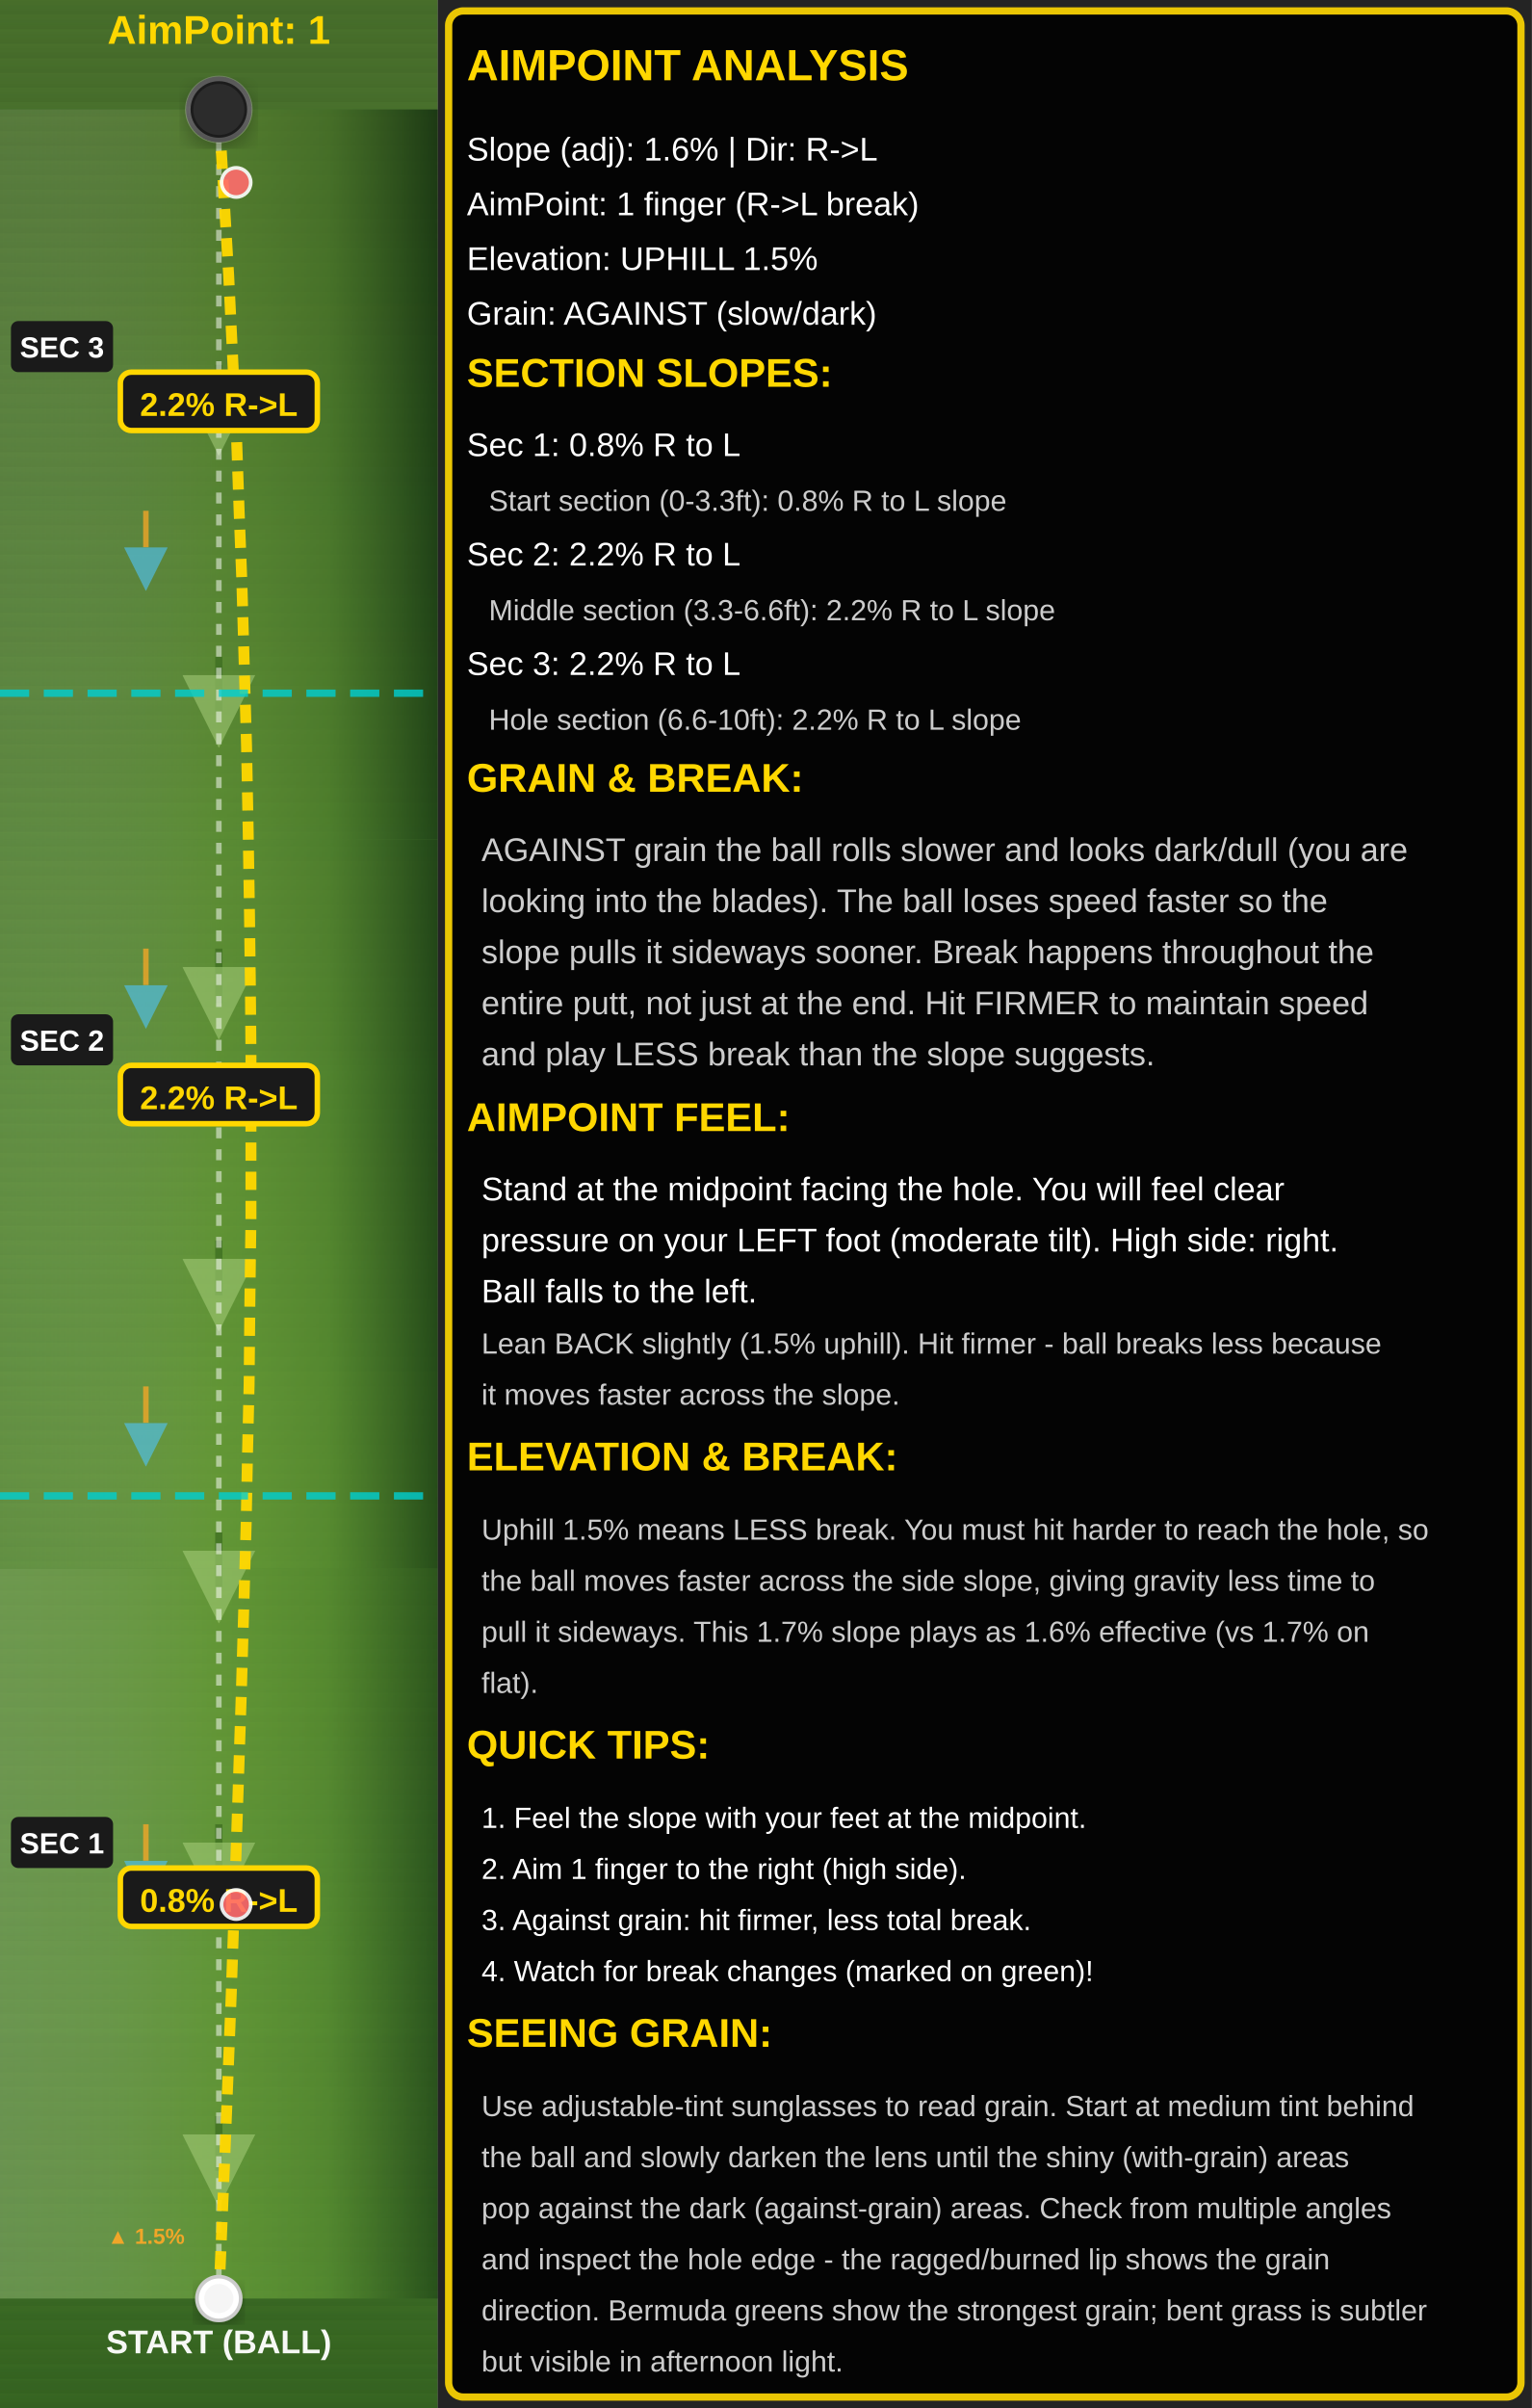
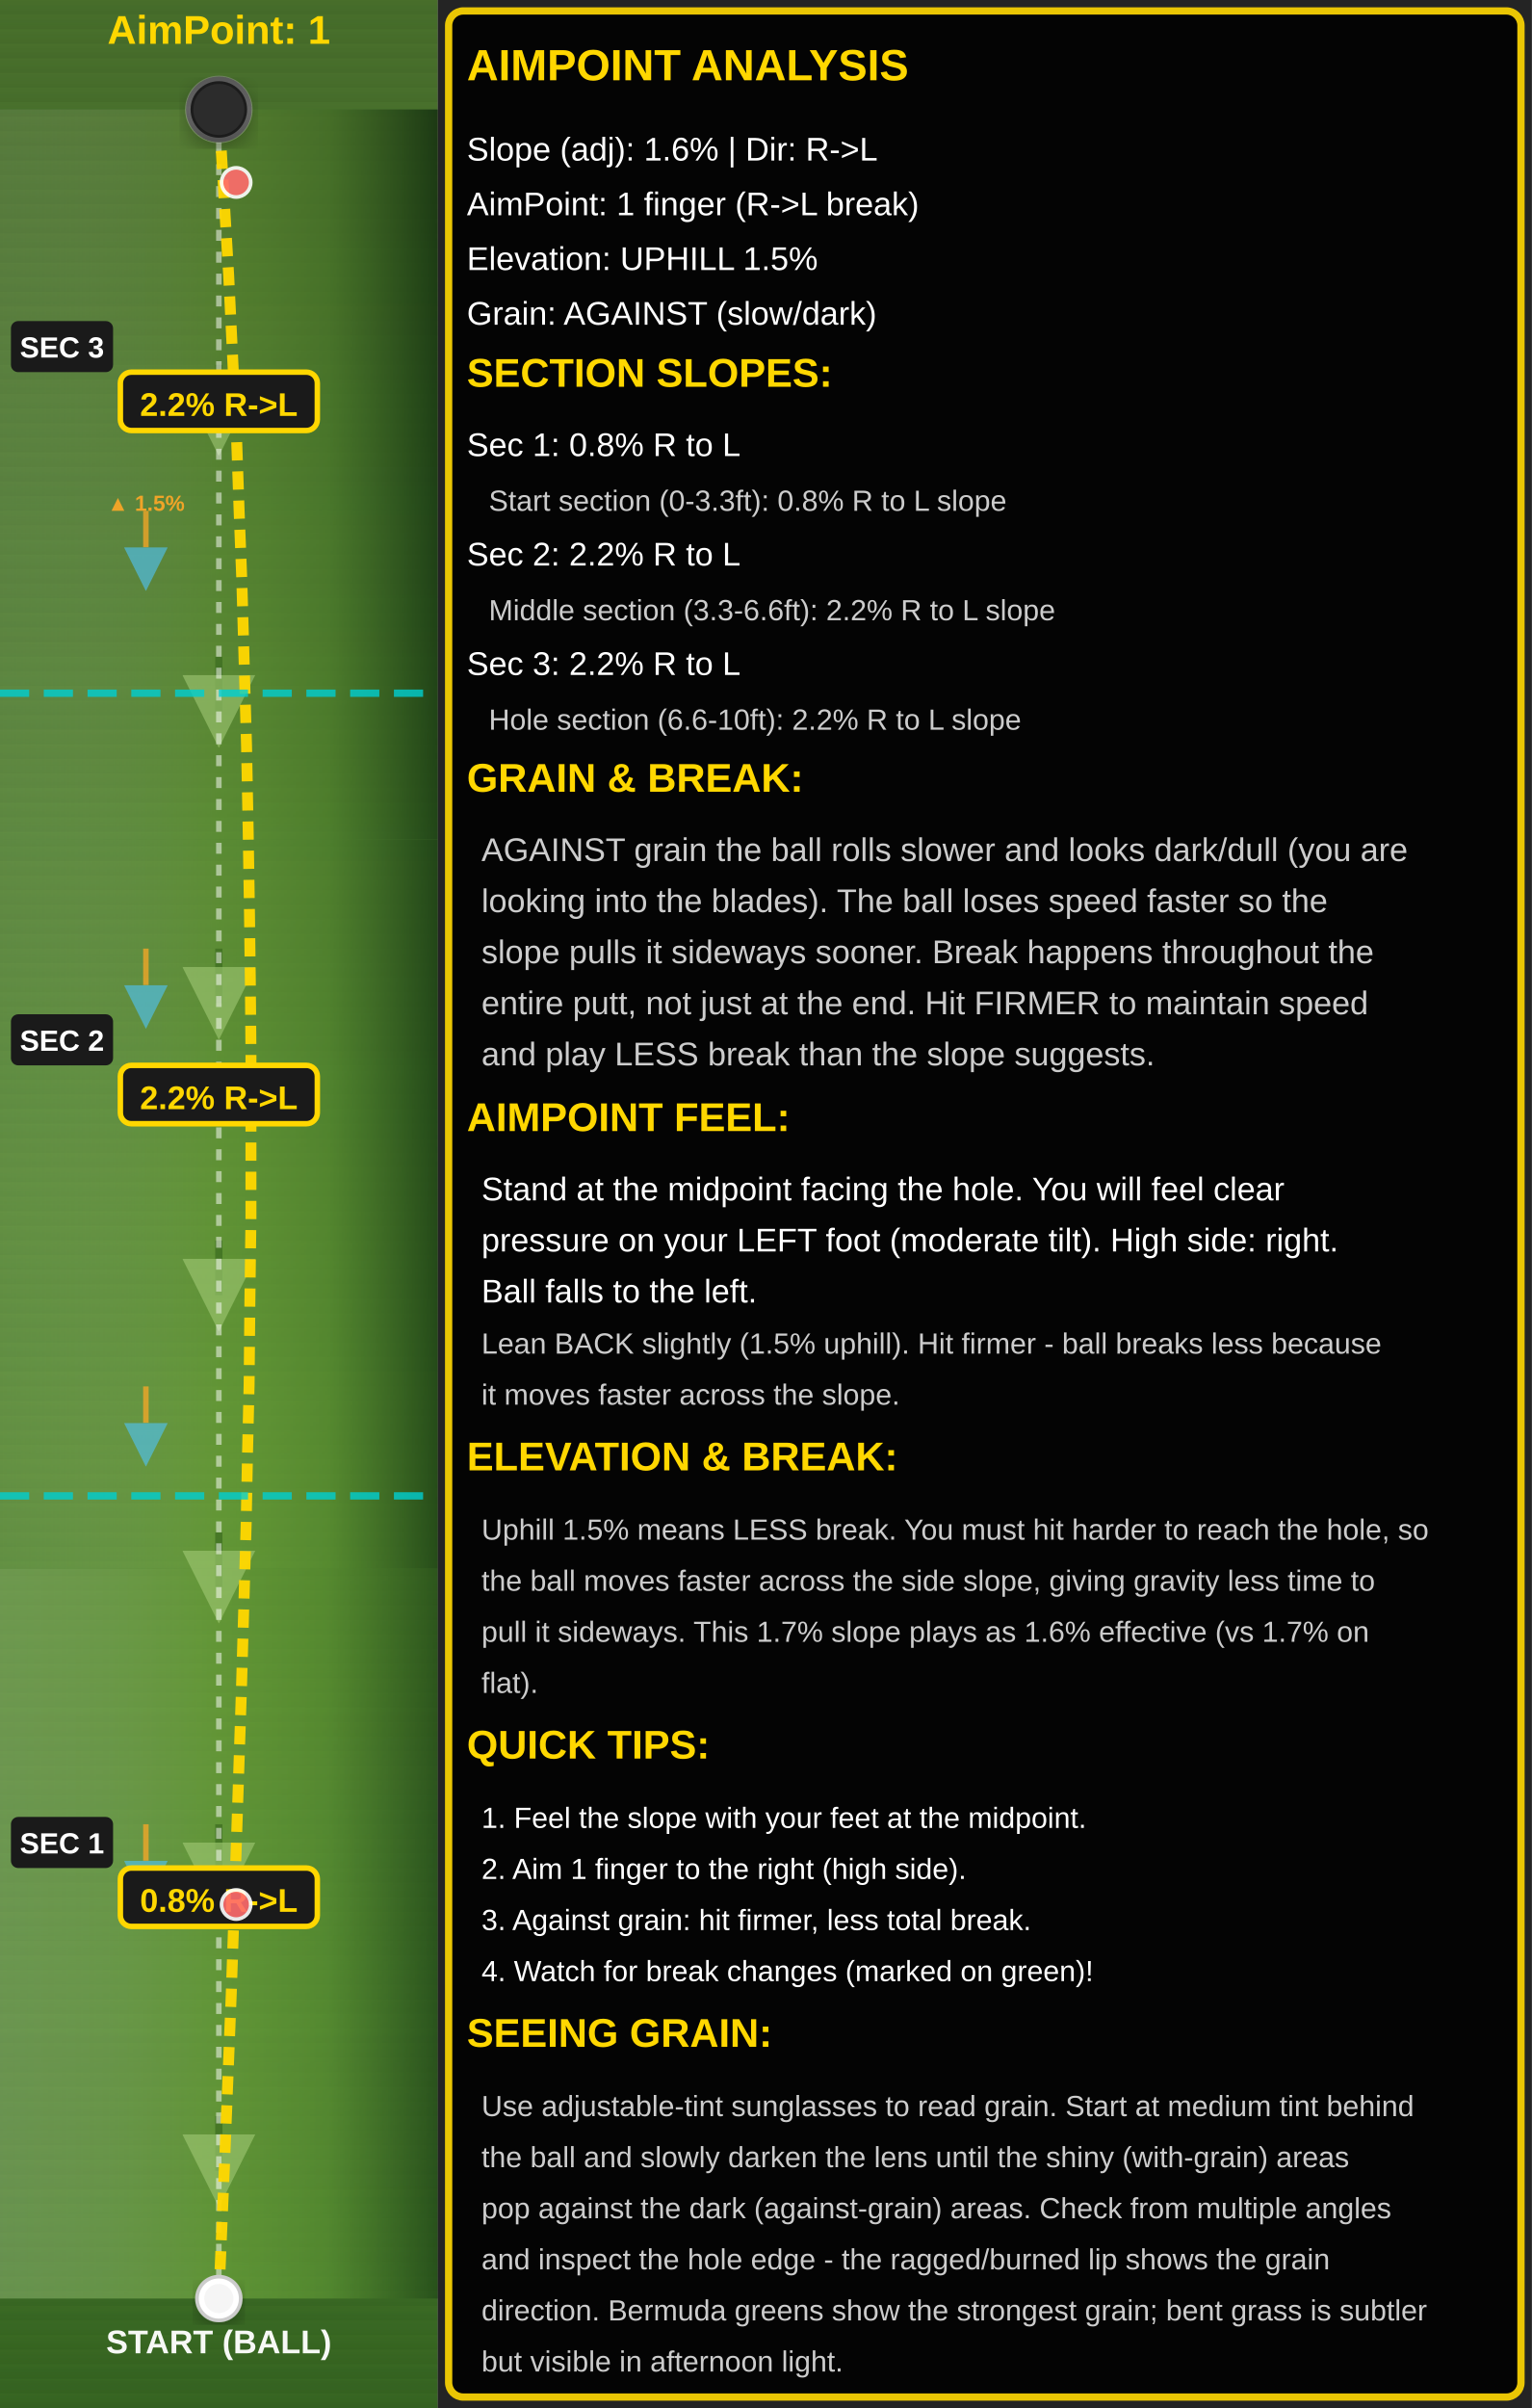
<svg xmlns="http://www.w3.org/2000/svg" width="420" height="660">
  <defs>
    <linearGradient id="baseGreen" x1="0%" y1="0%" x2="0%" y2="100%">
      <stop offset="0%" style="stop-color:#689F38;stop-opacity:1" />
      <stop offset="50%" style="stop-color:#558B2F;stop-opacity:1" />
      <stop offset="100%" style="stop-color:#4A7C27;stop-opacity:1" />
    </linearGradient>
    <linearGradient id="grainGradient" x1="0%" y1="0%" x2="0%" y2="100%">
      <stop offset="0%" style="stop-color:#0D1F0A;stop-opacity:0.7" />
      <stop offset="30%" style="stop-color:#1B3D14;stop-opacity:0.6" />
      <stop offset="60%" style="stop-color:#2E5A1F;stop-opacity:0.45" />
      <stop offset="100%" style="stop-color:#3E7B2F;stop-opacity:0.3" />
    </linearGradient>
    <linearGradient id="elevationGradient" x1="0%" y1="0%" x2="0%" y2="100%">
      <stop offset="0%" style="stop-color:#AED581;stop-opacity:0.22" />
      <stop offset="50%" style="stop-color:#689F38;stop-opacity:0.49" />
      <stop offset="100%" style="stop-color:#1B3D14;stop-opacity:0.75" />
    </linearGradient>
    <linearGradient id="breakGradientSec1" x1="0%" y1="0%" x2="100%" y2="0%">
      <stop offset="0%" style="stop-color:#C5E1A5;stop-opacity:0.41" />
      <stop offset="25%" style="stop-color:#AED581;stop-opacity:0.472" />
      <stop offset="50%" style="stop-color:#8BC34A;stop-opacity:0.565" />
      <stop offset="75%" style="stop-color:#689F38;stop-opacity:0.642" />
      <stop offset="100%" style="stop-color:#1B3D14;stop-opacity:0.72" />
    </linearGradient>
    <linearGradient id="breakGradientSec2" x1="0%" y1="0%" x2="100%" y2="0%">
      <stop offset="0%" style="stop-color:#C5E1A5;stop-opacity:0.284" />
      <stop offset="25%" style="stop-color:#AED581;stop-opacity:0.405" />
      <stop offset="50%" style="stop-color:#8BC34A;stop-opacity:0.586" />
      <stop offset="75%" style="stop-color:#689F38;stop-opacity:0.737" />
      <stop offset="100%" style="stop-color:#1B3D14;stop-opacity:0.888" />
    </linearGradient>
    <linearGradient id="breakGradientSec3" x1="0%" y1="0%" x2="100%" y2="0%">
      <stop offset="0%" style="stop-color:#C5E1A5;stop-opacity:0.284" />
      <stop offset="25%" style="stop-color:#AED581;stop-opacity:0.405" />
      <stop offset="50%" style="stop-color:#8BC34A;stop-opacity:0.586" />
      <stop offset="75%" style="stop-color:#689F38;stop-opacity:0.737" />
      <stop offset="100%" style="stop-color:#1B3D14;stop-opacity:0.888" />
    </linearGradient>
    <linearGradient id="holeGrainGradient" x1="50%" y1="0%" x2="50%" y2="100%">
      <stop offset="0%" style="stop-color:#999999;stop-opacity:0.6" />
      <stop offset="50%" style="stop-color:#CCCCCC;stop-opacity:0.5" />
      <stop offset="100%" style="stop-color:#FFFFFF;stop-opacity:0.3" />
    </linearGradient>
    <filter id="shadow">
      <feDropShadow dx="0" dy="2" stdDeviation="3" flood-opacity="0.3" />
    </filter>
    <marker id="arrowhead-grain" markerWidth="10" markerHeight="10" refX="5" refY="5" orient="auto">
      <polygon points="0,0 10,5 0,10" fill="#AED581" opacity="0.7" />
    </marker>
    <marker id="arrowhead-elev-up" markerWidth="8" markerHeight="8" refX="4" refY="8" orient="0">
      <polygon points="4,0 8,8 0,8" fill="#FFA726" opacity="0.85" />
    </marker>
    <marker id="arrowhead-elev-down" markerWidth="8" markerHeight="8" refX="4" refY="0" orient="0">
      <polygon points="0,0 8,0 4,8" fill="#4FC3F7" opacity="0.85" />
    </marker>
    <pattern id="grassTexture" x="0" y="0" width="4" height="4" patternUnits="userSpaceOnUse">
      <rect width="4" height="4" fill="url(#baseGreen)" opacity="0.95" />
      <line x1="0" y1="2" x2="4" y2="2" stroke="#5A9B3F" stroke-width="0.5" opacity="0.3" />
    </pattern>
  </defs>
  <rect width="120" height="660" fill="url(#baseGreen)" />
  <rect width="120" height="660" fill="url(#grassTexture)" opacity="0.3" />
  <rect width="120" height="660" fill="url(#elevationGradient)" opacity="0.7" />
  <rect x="0" y="430.0" width="120" height="200.0" fill="url(#breakGradientSec1)" opacity="1.0" />
  <rect x="0" y="230.0" width="120" height="200.0" fill="url(#breakGradientSec2)" opacity="1.0" />
  <rect x="0" y="30" width="120" height="200.0" fill="url(#breakGradientSec3)" opacity="1.0" />
  <rect width="120" height="660" fill="url(#grainGradient)" opacity="0.6" />
  <line x1="60.0" y1="100" x2="60.0" y2="115" stroke="#3A6B1F" stroke-width="2" opacity="0.7" marker-end="url(#arrowhead-grain)" />
  <line x1="60.0" y1="180" x2="60.0" y2="195" stroke="#3A6B1F" stroke-width="2" opacity="0.7" marker-end="url(#arrowhead-grain)" />
  <line x1="60.0" y1="260" x2="60.0" y2="275" stroke="#3A6B1F" stroke-width="2" opacity="0.7" marker-end="url(#arrowhead-grain)" />
  <line x1="60.0" y1="340" x2="60.0" y2="355" stroke="#3A6B1F" stroke-width="2" opacity="0.7" marker-end="url(#arrowhead-grain)" />
  <line x1="60.0" y1="420" x2="60.0" y2="435" stroke="#3A6B1F" stroke-width="2" opacity="0.7" marker-end="url(#arrowhead-grain)" />
  <line x1="60.0" y1="500" x2="60.0" y2="515" stroke="#3A6B1F" stroke-width="2" opacity="0.7" marker-end="url(#arrowhead-grain)" />
  <line x1="60.0" y1="580" x2="60.0" y2="595" stroke="#3A6B1F" stroke-width="2" opacity="0.7" marker-end="url(#arrowhead-grain)" />
  <line x1="40.0" y1="140" x2="40.0" y2="150" stroke="#FFA726" stroke-width="1.5" opacity="0.72" marker-end="url(#arrowhead-elev-down)" />
  <line x1="40.0" y1="260" x2="40.0" y2="270" stroke="#FFA726" stroke-width="1.5" opacity="0.72" marker-end="url(#arrowhead-elev-down)" />
  <line x1="40.0" y1="380" x2="40.0" y2="390" stroke="#FFA726" stroke-width="1.5" opacity="0.72" marker-end="url(#arrowhead-elev-down)" />
  <line x1="40.0" y1="500" x2="40.0" y2="510" stroke="#FFA726" stroke-width="1.5" opacity="0.72" marker-end="url(#arrowhead-elev-down)" />
-   <text x="40.0" y="615" font-family="Arial, sans-serif" font-size="6" fill="#FFA726" text-anchor="middle" font-weight="bold" opacity="0.9">▲ 1.5%</text>
+   <text x="40.0" y="140" font-family="Arial, sans-serif" font-size="6" fill="#FFA726" text-anchor="middle" font-weight="bold" opacity="0.9">▲ 1.5%</text>
  <line x1="60.0" y1="630" x2="60.0" y2="30.0" stroke="#FFFFFF" stroke-width="1.5" stroke-dasharray="3,3" opacity="0.5" />
  <path d="M 60.0 630.0 C 60.5 617.5, 61.1 604.6, 61.6 592.0 C 62.2 577.0, 62.8 561.5, 63.4 546.5 C 63.8 533.9, 64.3 521.0, 64.7 508.5 C 65.2 493.4, 65.7 477.9, 66.2 462.9 C 66.6 447.9, 67.1 432.4, 67.5 417.3 C 67.7 404.8, 68.0 391.9, 68.3 379.4 C 68.4 364.3, 68.6 348.8, 68.8 333.8 C 68.8 318.8, 68.8 303.3, 68.8 288.2 C 68.7 275.7, 68.6 262.8, 68.4 250.3 C 68.2 235.2, 67.9 219.7, 67.6 204.7 C 67.2 189.6, 66.7 174.2, 66.3 159.1 C 65.8 146.6, 65.3 133.7, 64.9 121.1 C 64.2 106.1, 63.4 90.6, 62.7 75.6 C 61.8 60.5, 60.9 45.0, 60.0 30.0" stroke="#FFD700" stroke-width="3" fill="none" stroke-dasharray="5,3" opacity="0.95" />
  <line x1="0" y1="410.0" x2="120" y2="410.0" stroke="#00CED1" stroke-width="2" opacity="0.8" stroke-dasharray="8,4" />
  <line x1="0" y1="190.0" x2="120" y2="190.0" stroke="#00CED1" stroke-width="2" opacity="0.8" stroke-dasharray="8,4" />
  <rect x="3" y="498.0" width="28" height="14" fill="#1A1A1A" rx="2" />
  <text x="17" y="508.0" font-family="Arial, sans-serif" font-size="8" fill="#FFFFFF" text-anchor="middle" font-weight="bold">SEC 1</text>
  <rect x="33.0" y="512.0" width="54" height="16" fill="#1A1A1A" rx="3" stroke="#FFD700" stroke-width="1.5" />
  <text x="60.0" y="524.0" font-family="Arial, sans-serif" font-size="9" fill="#FFD700" text-anchor="middle" font-weight="bold">0.8% R-&gt;L</text>
  <rect x="3" y="278.0" width="28" height="14" fill="#1A1A1A" rx="2" />
  <text x="17" y="288.0" font-family="Arial, sans-serif" font-size="8" fill="#FFFFFF" text-anchor="middle" font-weight="bold">SEC 2</text>
  <rect x="33.0" y="292.0" width="54" height="16" fill="#1A1A1A" rx="3" stroke="#FFD700" stroke-width="1.5" />
  <text x="60.0" y="304.0" font-family="Arial, sans-serif" font-size="9" fill="#FFD700" text-anchor="middle" font-weight="bold">2.2% R-&gt;L</text>
  <rect x="3" y="88.0" width="28" height="14" fill="#1A1A1A" rx="2" />
  <text x="17" y="98.0" font-family="Arial, sans-serif" font-size="8" fill="#FFFFFF" text-anchor="middle" font-weight="bold">SEC 3</text>
  <rect x="33.0" y="102.0" width="54" height="16" fill="#1A1A1A" rx="3" stroke="#FFD700" stroke-width="1.5" />
  <text x="60.0" y="114.0" font-family="Arial, sans-serif" font-size="9" fill="#FFD700" text-anchor="middle" font-weight="bold">2.2% R-&gt;L</text>
  <circle cx="64.739" cy="522" r="4" fill="#FF6B6B" opacity="0.9" stroke="#FFFFFF" stroke-width="1" />
  <circle cx="64.739" cy="50" r="4" fill="#FF6B6B" opacity="0.9" stroke="#FFFFFF" stroke-width="1" />
  <text x="60.0" y="12" font-family="Arial, sans-serif" font-size="11" fill="#FFD700" text-anchor="middle" font-weight="bold">AimPoint: 1</text>
  <circle cx="60.0" cy="30.0" r="9" fill="#1A1A1A" filter="url(#shadow)" />
  <circle cx="60.0" cy="30.0" r="7" fill="#2C2C2C" />
  <circle cx="60.0" cy="30.0" r="8.5" fill="none" stroke="url(#holeGrainGradient)" stroke-width="1.5" opacity="0.8" />
  <circle cx="60.0" cy="630" r="6" fill="#FFFFFF" stroke="#CCCCCC" stroke-width="1" filter="url(#shadow)" />
  <circle cx="60.0" cy="630" r="4" fill="#F5F5F5" />
  <text x="60.0" y="645" font-family="Arial, sans-serif" font-size="9" fill="#FFFFFF" text-anchor="middle" font-weight="bold" opacity="0.95">START (BALL)</text>
  <rect x="120" y="0" width="300" height="660" fill="#1A1A1A" opacity="0.95" />
  <rect x="123" y="3" width="294" height="654" fill="#000000" opacity="0.9" rx="4" stroke="#FFD700" stroke-width="2" />
  <text x="128" y="22" font-family="Arial, sans-serif" font-size="12" fill="#FFD700" font-weight="bold">AIMPOINT ANALYSIS</text>
  <text x="128" y="44" font-family="Arial, sans-serif" font-size="9" fill="#FFFFFF">Slope (adj): 1.6%  |  Dir: R-&gt;L</text>
  <text x="128" y="59" font-family="Arial, sans-serif" font-size="9" fill="#FFFFFF">AimPoint: 1 finger (R-&gt;L break)</text>
  <text x="128" y="74" font-family="Arial, sans-serif" font-size="9" fill="#FFFFFF">Elevation: UPHILL 1.5%</text>
  <text x="128" y="89" font-family="Arial, sans-serif" font-size="9" fill="#FFFFFF">Grain: AGAINST (slow/dark)</text>
  <text x="128" y="106" font-family="Arial, sans-serif" font-size="11" fill="#FFD700" font-weight="bold">SECTION SLOPES:</text>
  <text x="128" y="125" font-family="Arial, sans-serif" font-size="9" fill="#FFFFFF">Sec 1: 0.8% R to L</text>
  <text x="134" y="140" font-family="Arial, sans-serif" font-size="8" fill="#CCCCCC">Start section (0-3.3ft): 0.8% R to L slope</text>
  <text x="128" y="155" font-family="Arial, sans-serif" font-size="9" fill="#FFFFFF">Sec 2: 2.2% R to L</text>
  <text x="134" y="170" font-family="Arial, sans-serif" font-size="8" fill="#CCCCCC">Middle section (3.3-6.6ft): 2.2% R to L slope</text>
  <text x="128" y="185" font-family="Arial, sans-serif" font-size="9" fill="#FFFFFF">Sec 3: 2.2% R to L</text>
  <text x="134" y="200" font-family="Arial, sans-serif" font-size="8" fill="#CCCCCC">Hole section (6.6-10ft): 2.2% R to L slope</text>
  <text x="128" y="217" font-family="Arial, sans-serif" font-size="11" fill="#FFD700" font-weight="bold">GRAIN &amp; BREAK:</text>
  <text x="132" y="236" font-family="Arial, sans-serif" font-size="9" fill="#CCCCCC">AGAINST grain the ball rolls slower and looks dark/dull (you are</text>
  <text x="132" y="250" font-family="Arial, sans-serif" font-size="9" fill="#CCCCCC">looking into the blades). The ball loses speed faster so the</text>
  <text x="132" y="264" font-family="Arial, sans-serif" font-size="9" fill="#CCCCCC">slope pulls it sideways sooner. Break happens throughout the</text>
  <text x="132" y="278" font-family="Arial, sans-serif" font-size="9" fill="#CCCCCC">entire putt, not just at the end. Hit FIRMER to maintain speed</text>
  <text x="132" y="292" font-family="Arial, sans-serif" font-size="9" fill="#CCCCCC">and play LESS break than the slope suggests.</text>
  <text x="128" y="310" font-family="Arial, sans-serif" font-size="11" fill="#FFD700" font-weight="bold">AIMPOINT FEEL:</text>
  <text x="132" y="329" font-family="Arial, sans-serif" font-size="9" fill="#FFFFFF">Stand at the midpoint facing the hole. You will feel clear</text>
  <text x="132" y="343" font-family="Arial, sans-serif" font-size="9" fill="#FFFFFF">pressure on your LEFT foot (moderate tilt). High side: right.</text>
  <text x="132" y="357" font-family="Arial, sans-serif" font-size="9" fill="#FFFFFF">Ball falls to the left.</text>
  <text x="132" y="371" font-family="Arial, sans-serif" font-size="8" fill="#CCCCCC">Lean BACK slightly (1.5% uphill). Hit firmer - ball breaks less because</text>
  <text x="132" y="385" font-family="Arial, sans-serif" font-size="8" fill="#CCCCCC">it moves faster across the slope.</text>
  <text x="128" y="403" font-family="Arial, sans-serif" font-size="11" fill="#FFD700" font-weight="bold">ELEVATION &amp; BREAK:</text>
  <text x="132" y="422" font-family="Arial, sans-serif" font-size="8" fill="#CCCCCC">Uphill 1.5% means LESS break. You must hit harder to reach the hole, so</text>
  <text x="132" y="436" font-family="Arial, sans-serif" font-size="8" fill="#CCCCCC">the ball moves faster across the side slope, giving gravity less time to</text>
  <text x="132" y="450" font-family="Arial, sans-serif" font-size="8" fill="#CCCCCC">pull it sideways. This 1.7% slope plays as 1.6% effective (vs 1.7% on</text>
  <text x="132" y="464" font-family="Arial, sans-serif" font-size="8" fill="#CCCCCC">flat).</text>
  <text x="128" y="482" font-family="Arial, sans-serif" font-size="11" fill="#FFD700" font-weight="bold">QUICK TIPS:</text>
  <text x="132" y="501" font-family="Arial, sans-serif" font-size="8" fill="#FFFFFF">1. Feel the slope with your feet at the midpoint.</text>
  <text x="132" y="515" font-family="Arial, sans-serif" font-size="8" fill="#FFFFFF">2. Aim 1 finger to the right (high side).</text>
  <text x="132" y="529" font-family="Arial, sans-serif" font-size="8" fill="#FFFFFF">3. Against grain: hit firmer, less total break.</text>
  <text x="132" y="543" font-family="Arial, sans-serif" font-size="8" fill="#FFFFFF">4. Watch for break changes (marked on green)!</text>
  <text x="128" y="561" font-family="Arial, sans-serif" font-size="11" fill="#FFD700" font-weight="bold">SEEING GRAIN:</text>
  <text x="132" y="580" font-family="Arial, sans-serif" font-size="8" fill="#CCCCCC">Use adjustable-tint sunglasses to read grain. Start at medium tint behind</text>
  <text x="132" y="594" font-family="Arial, sans-serif" font-size="8" fill="#CCCCCC">the ball and slowly darken the lens until the shiny (with-grain) areas</text>
  <text x="132" y="608" font-family="Arial, sans-serif" font-size="8" fill="#CCCCCC">pop against the dark (against-grain) areas. Check from multiple angles</text>
  <text x="132" y="622" font-family="Arial, sans-serif" font-size="8" fill="#CCCCCC">and inspect the hole edge - the ragged/burned lip shows the grain</text>
  <text x="132" y="636" font-family="Arial, sans-serif" font-size="8" fill="#CCCCCC">direction. Bermuda greens show the strongest grain; bent grass is subtler</text>
  <text x="132" y="650" font-family="Arial, sans-serif" font-size="8" fill="#CCCCCC">but visible in afternoon light.</text>
</svg>
